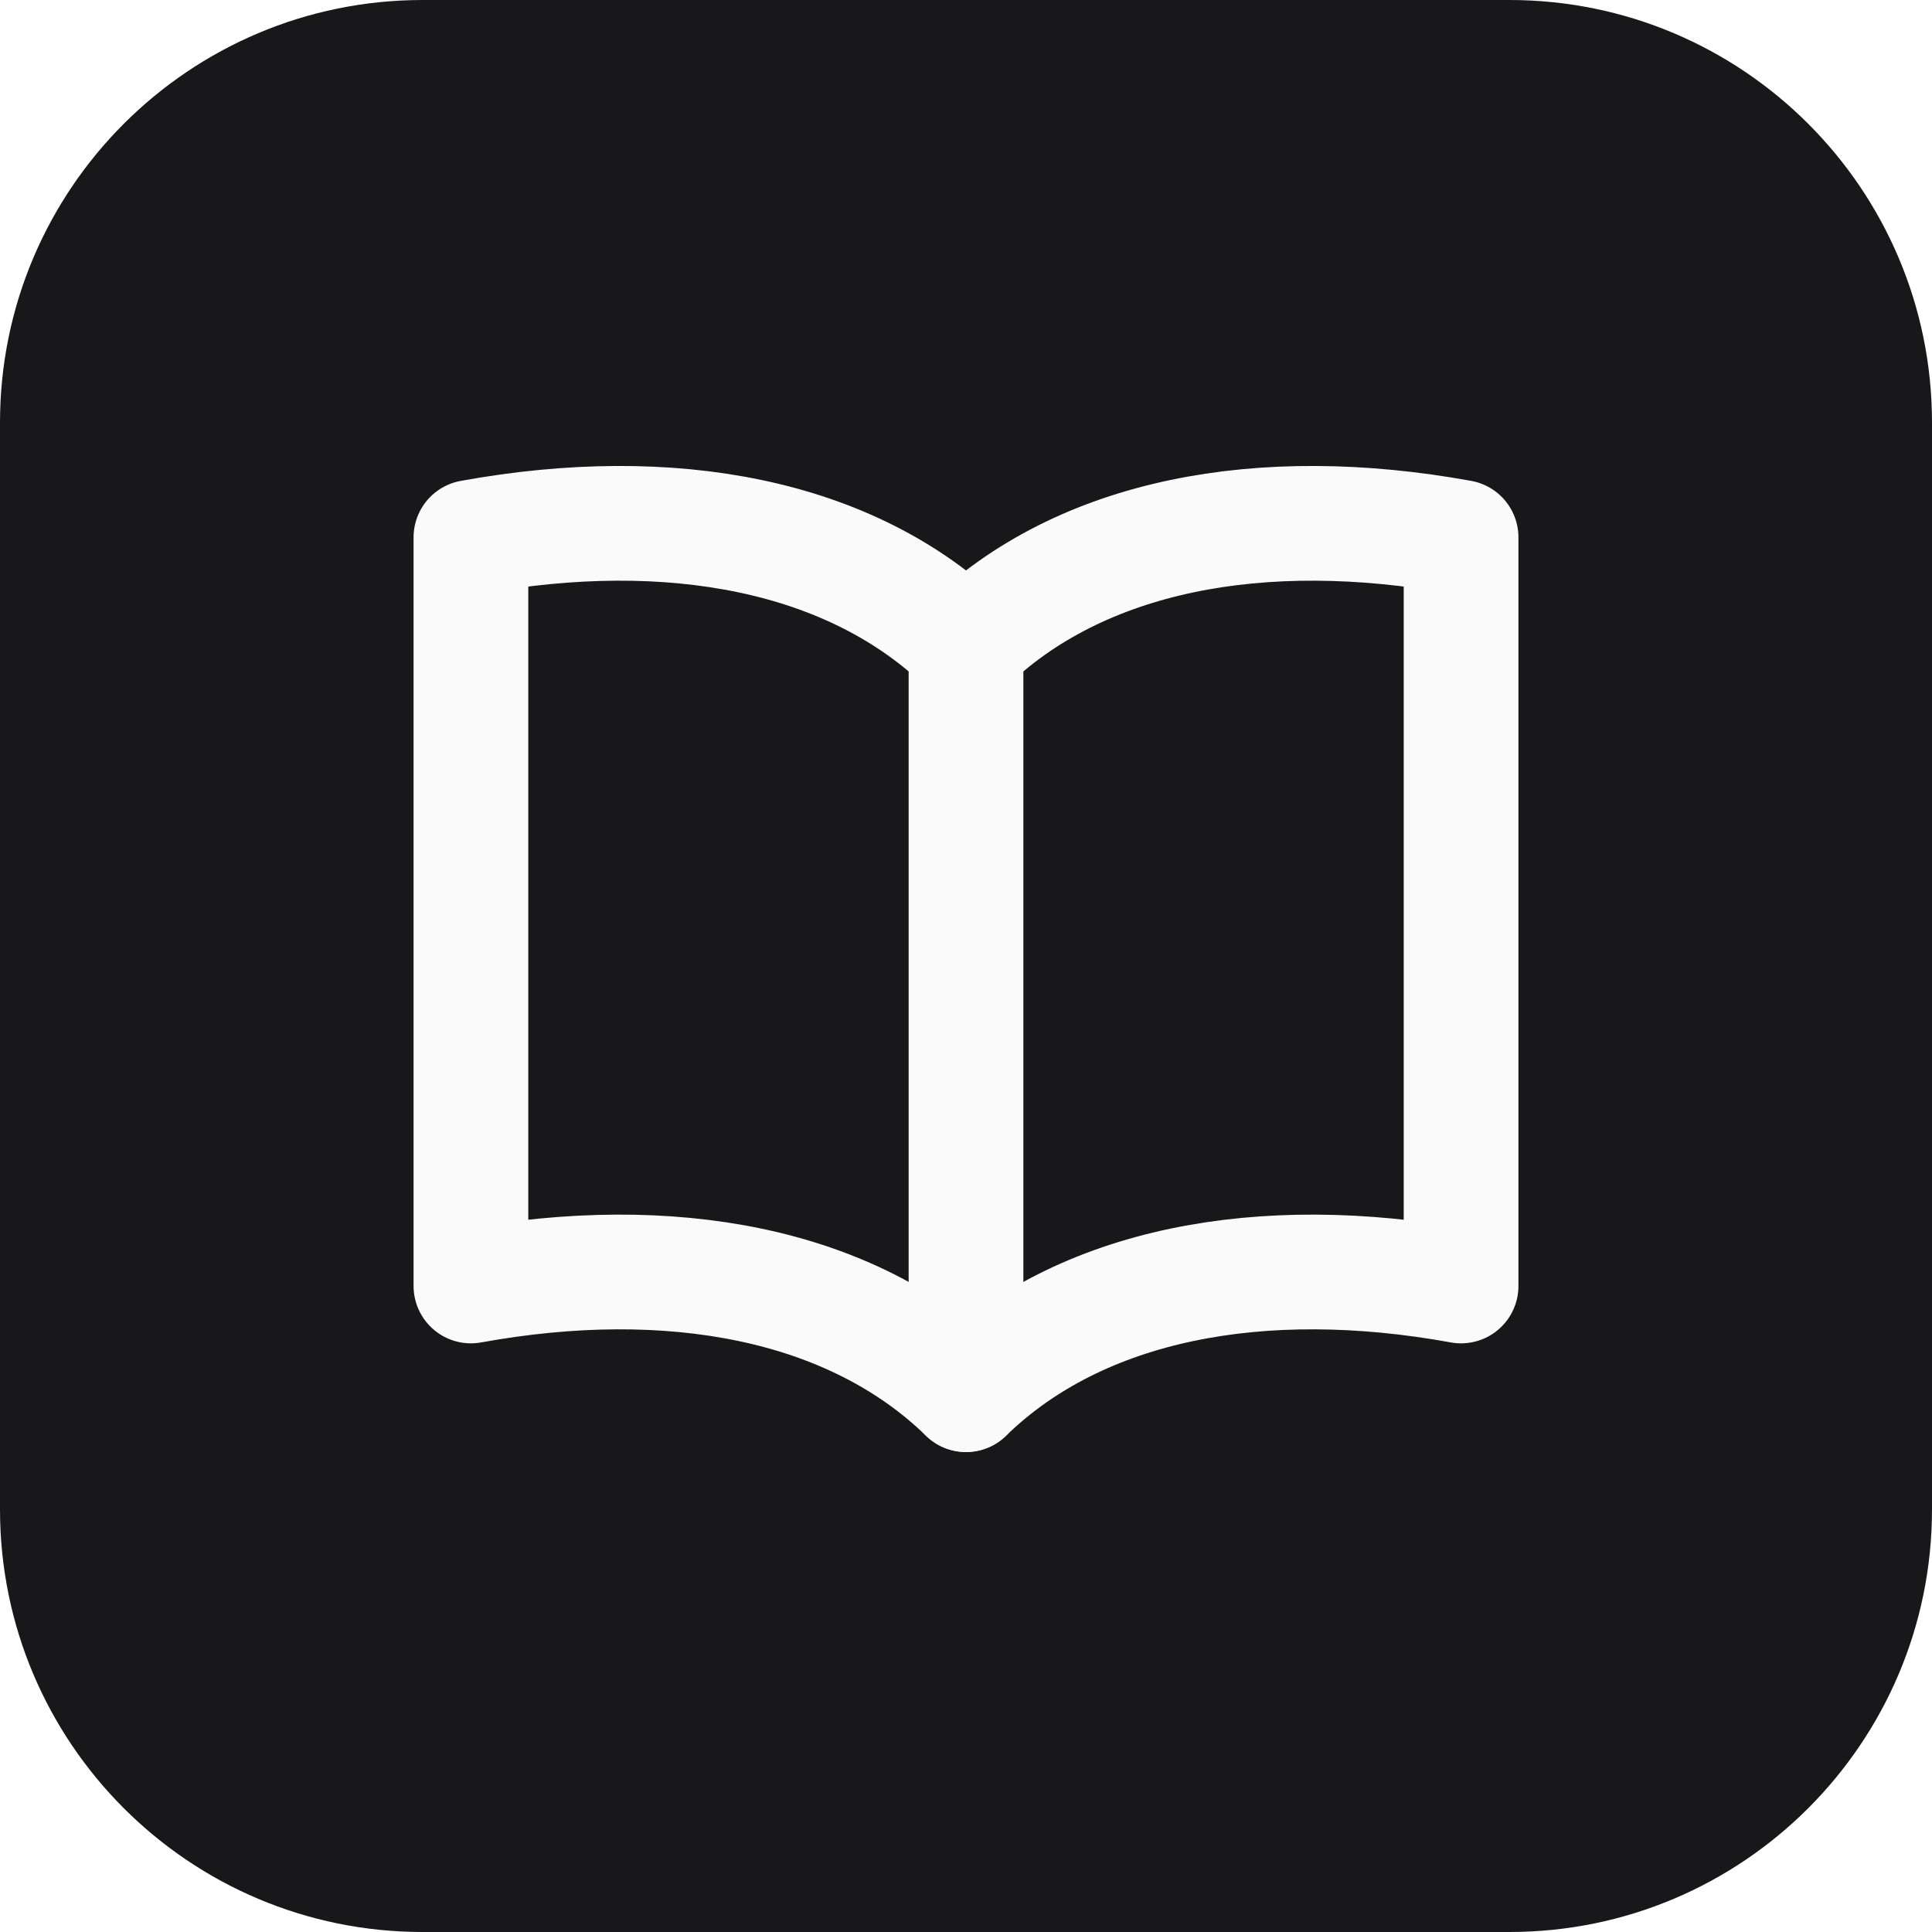
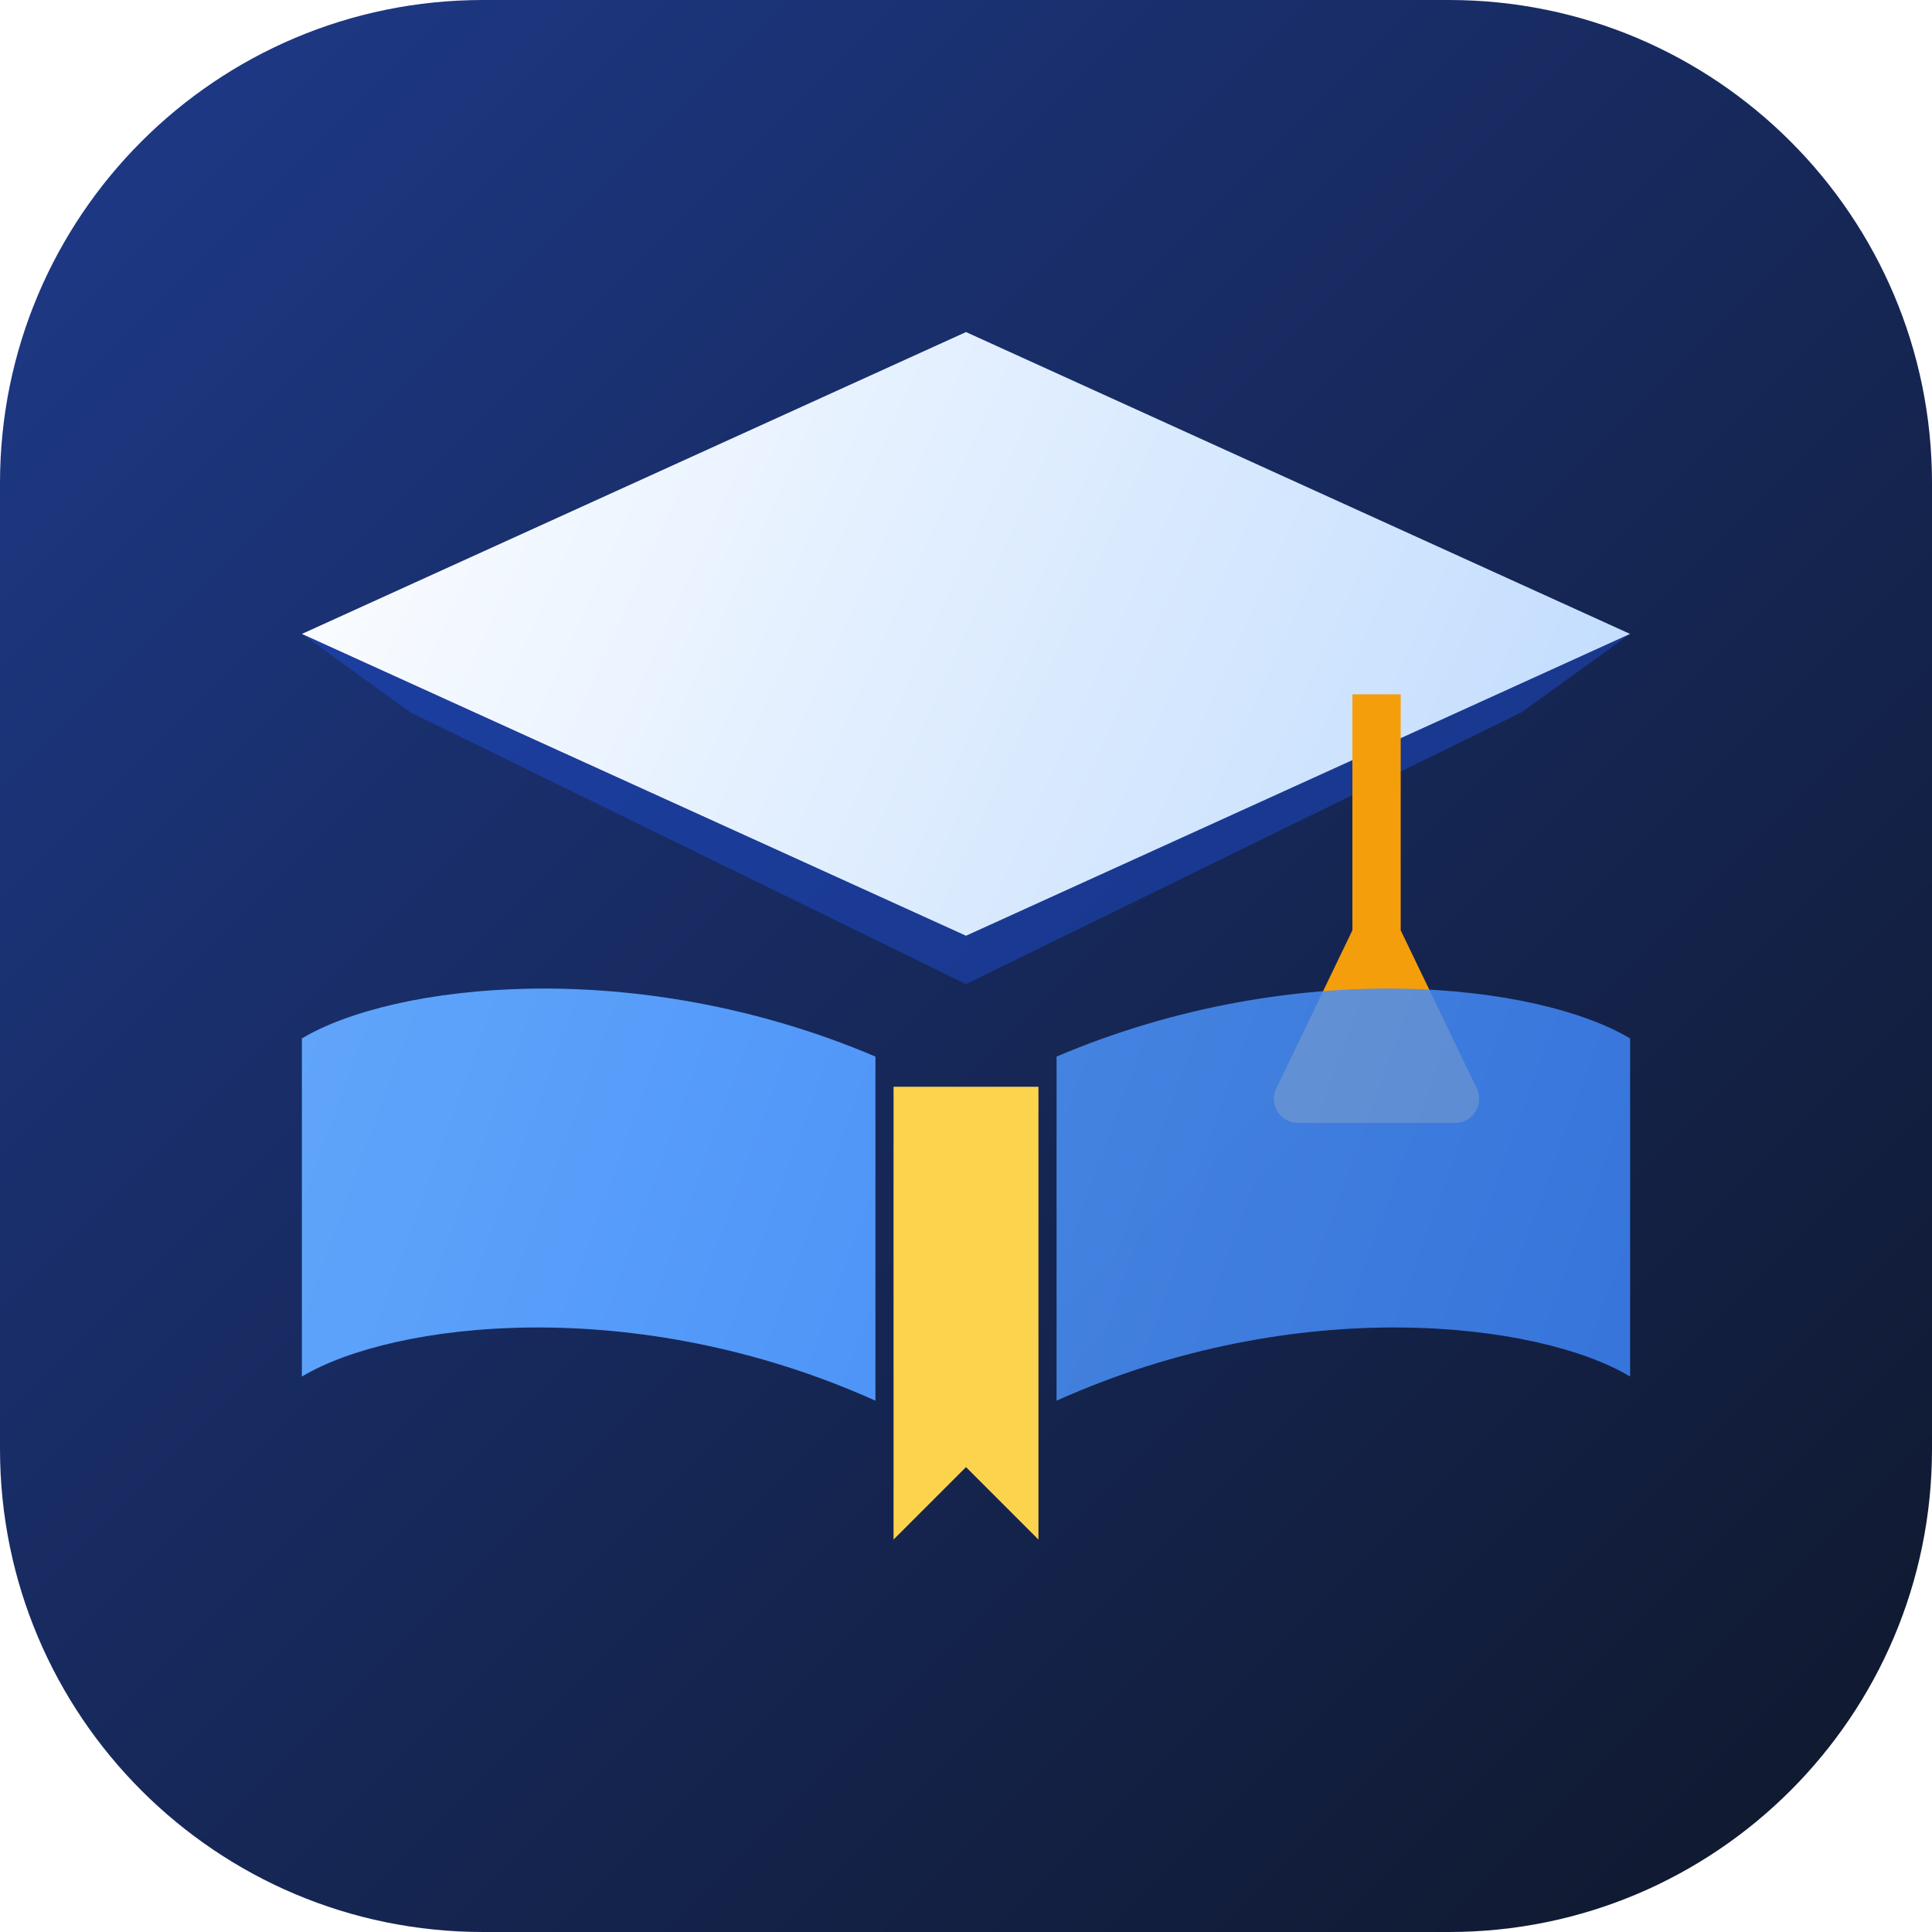
<svg xmlns="http://www.w3.org/2000/svg" width="32" height="32" viewBox="0 0 32 32" fill="none">
-   <rect width="32" height="32" rx="7" fill="#18181B" />
-   <path d="M16 10.7c-1.9-1.85-4.9-2.4-8.2-1.8v12.4c3.3-.6 6.3-.05 8.2 1.8 1.9-1.85 4.9-2.4 8.2-1.8V8.9c-3.3-.6-6.3-.05-8.2 1.8Z" stroke="#FAFAFA" stroke-width="1.9" stroke-linecap="round" stroke-linejoin="round" />
-   <path d="M16 10.7v12.4" stroke="#FAFAFA" stroke-width="1.9" stroke-linecap="round" />
+   <defs>
+     <linearGradient id="bg-grad" x1="0" y1="0" x2="32" y2="32" gradientUnits="userSpaceOnUse">
+       <stop stop-color="#1E3A8A" />
+       <stop offset="100%" stop-color="#0F172A" />
+     </linearGradient>
+     <linearGradient id="cap-grad" x1="5" y1="5" x2="27" y2="15" gradientUnits="userSpaceOnUse">
+       <stop stop-color="#FFFFFF" />
+       <stop offset="100%" stop-color="#BFDBFE" />
+     </linearGradient>
+     <linearGradient id="book-grad" x1="5" y1="17" x2="27" y2="25" gradientUnits="userSpaceOnUse">
+       <stop stop-color="#60A5FA" />
+       <stop offset="100%" stop-color="#3B82F6" />
+     </linearGradient>
+   </defs>
+   <rect width="32" height="32" rx="8" fill="url(#bg-grad)" />
+   <path d="M16 5.5L27 10.5L16 15.5L5 10.5L16 5.5Z" fill="url(#cap-grad)" />
+   <path d="M16 15.5L27 10.5L25.2 11.8L16 16.3L6.8 11.8L5 10.5L16 15.5Z" fill="#1D4ED8" fill-opacity="0.45" />
+   <path d="M22.8 11.5V15.5M22.8 15.5L21.5 18.2H24.1L22.8 15.5Z" fill="#F59E0B" stroke="#F59E0B" stroke-width="0.8" stroke-linejoin="round" />
+   <path d="M14.5 17.5C10.5 15.8 6.5 16.3 5 17.2V22.8C6.5 21.9 10.5 21.4 14.5 23.2V17.5Z" fill="url(#book-grad)" />
+   <path d="M17.5 17.5C21.5 15.8 25.5 16.3 27 17.2V22.8C25.5 21.9 21.5 21.4 17.5 23.2V17.5Z" fill="url(#book-grad)" fill-opacity="0.85" />
+   <path d="M14.8 18H17.2V25.5L16 24.3L14.8 25.5V18Z" fill="#FCD34D" />
</svg>
